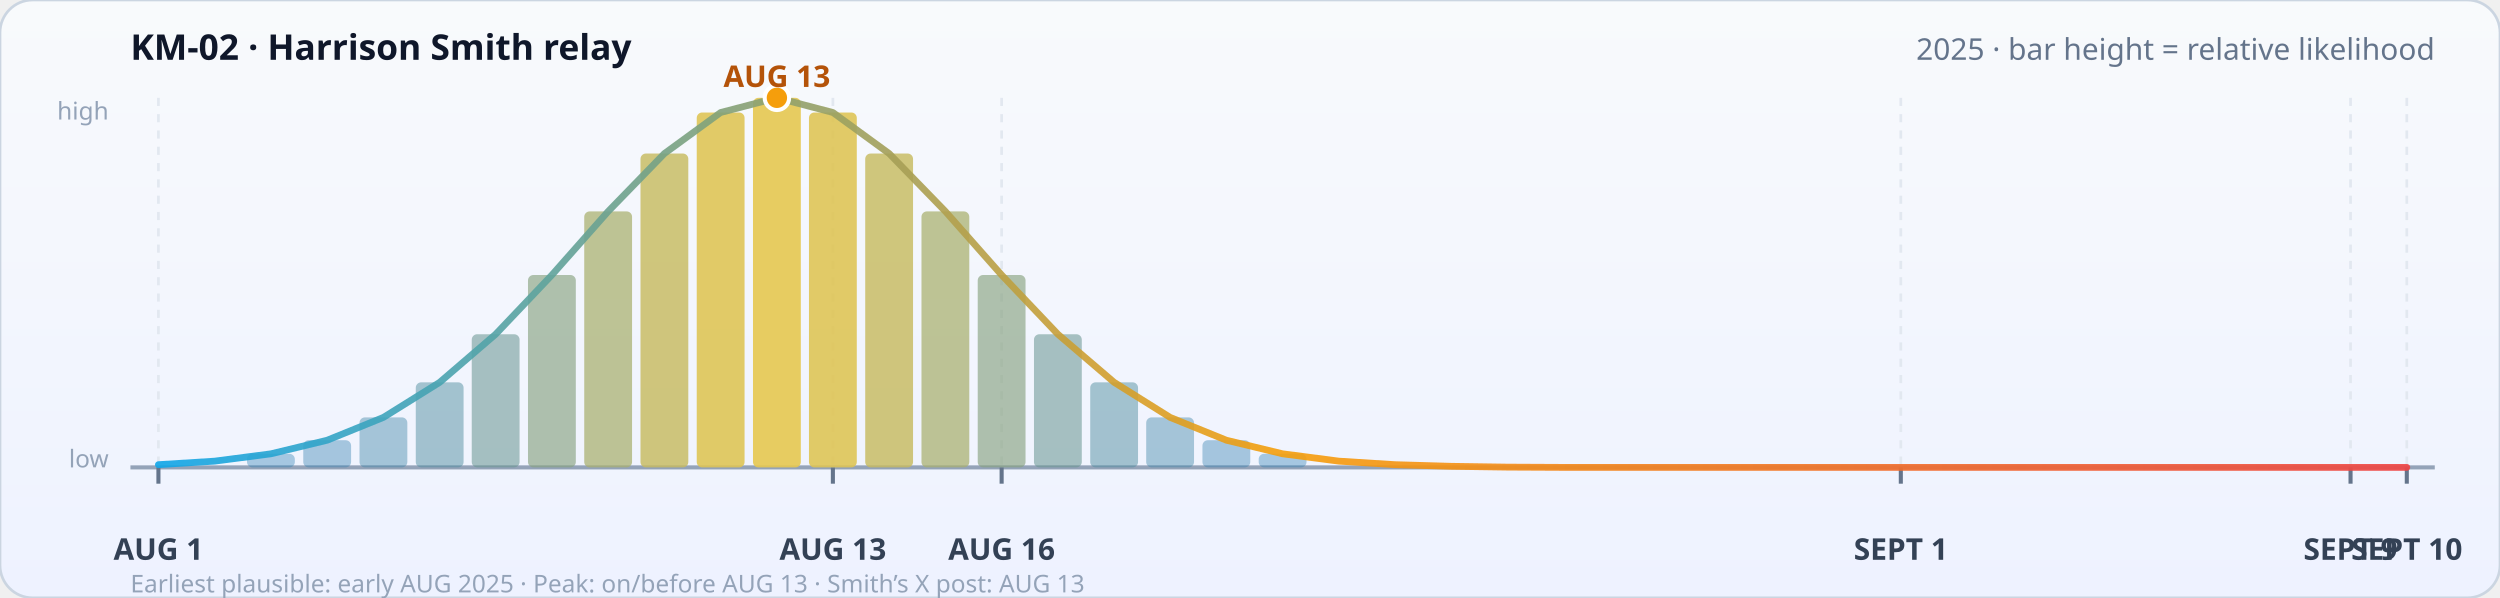
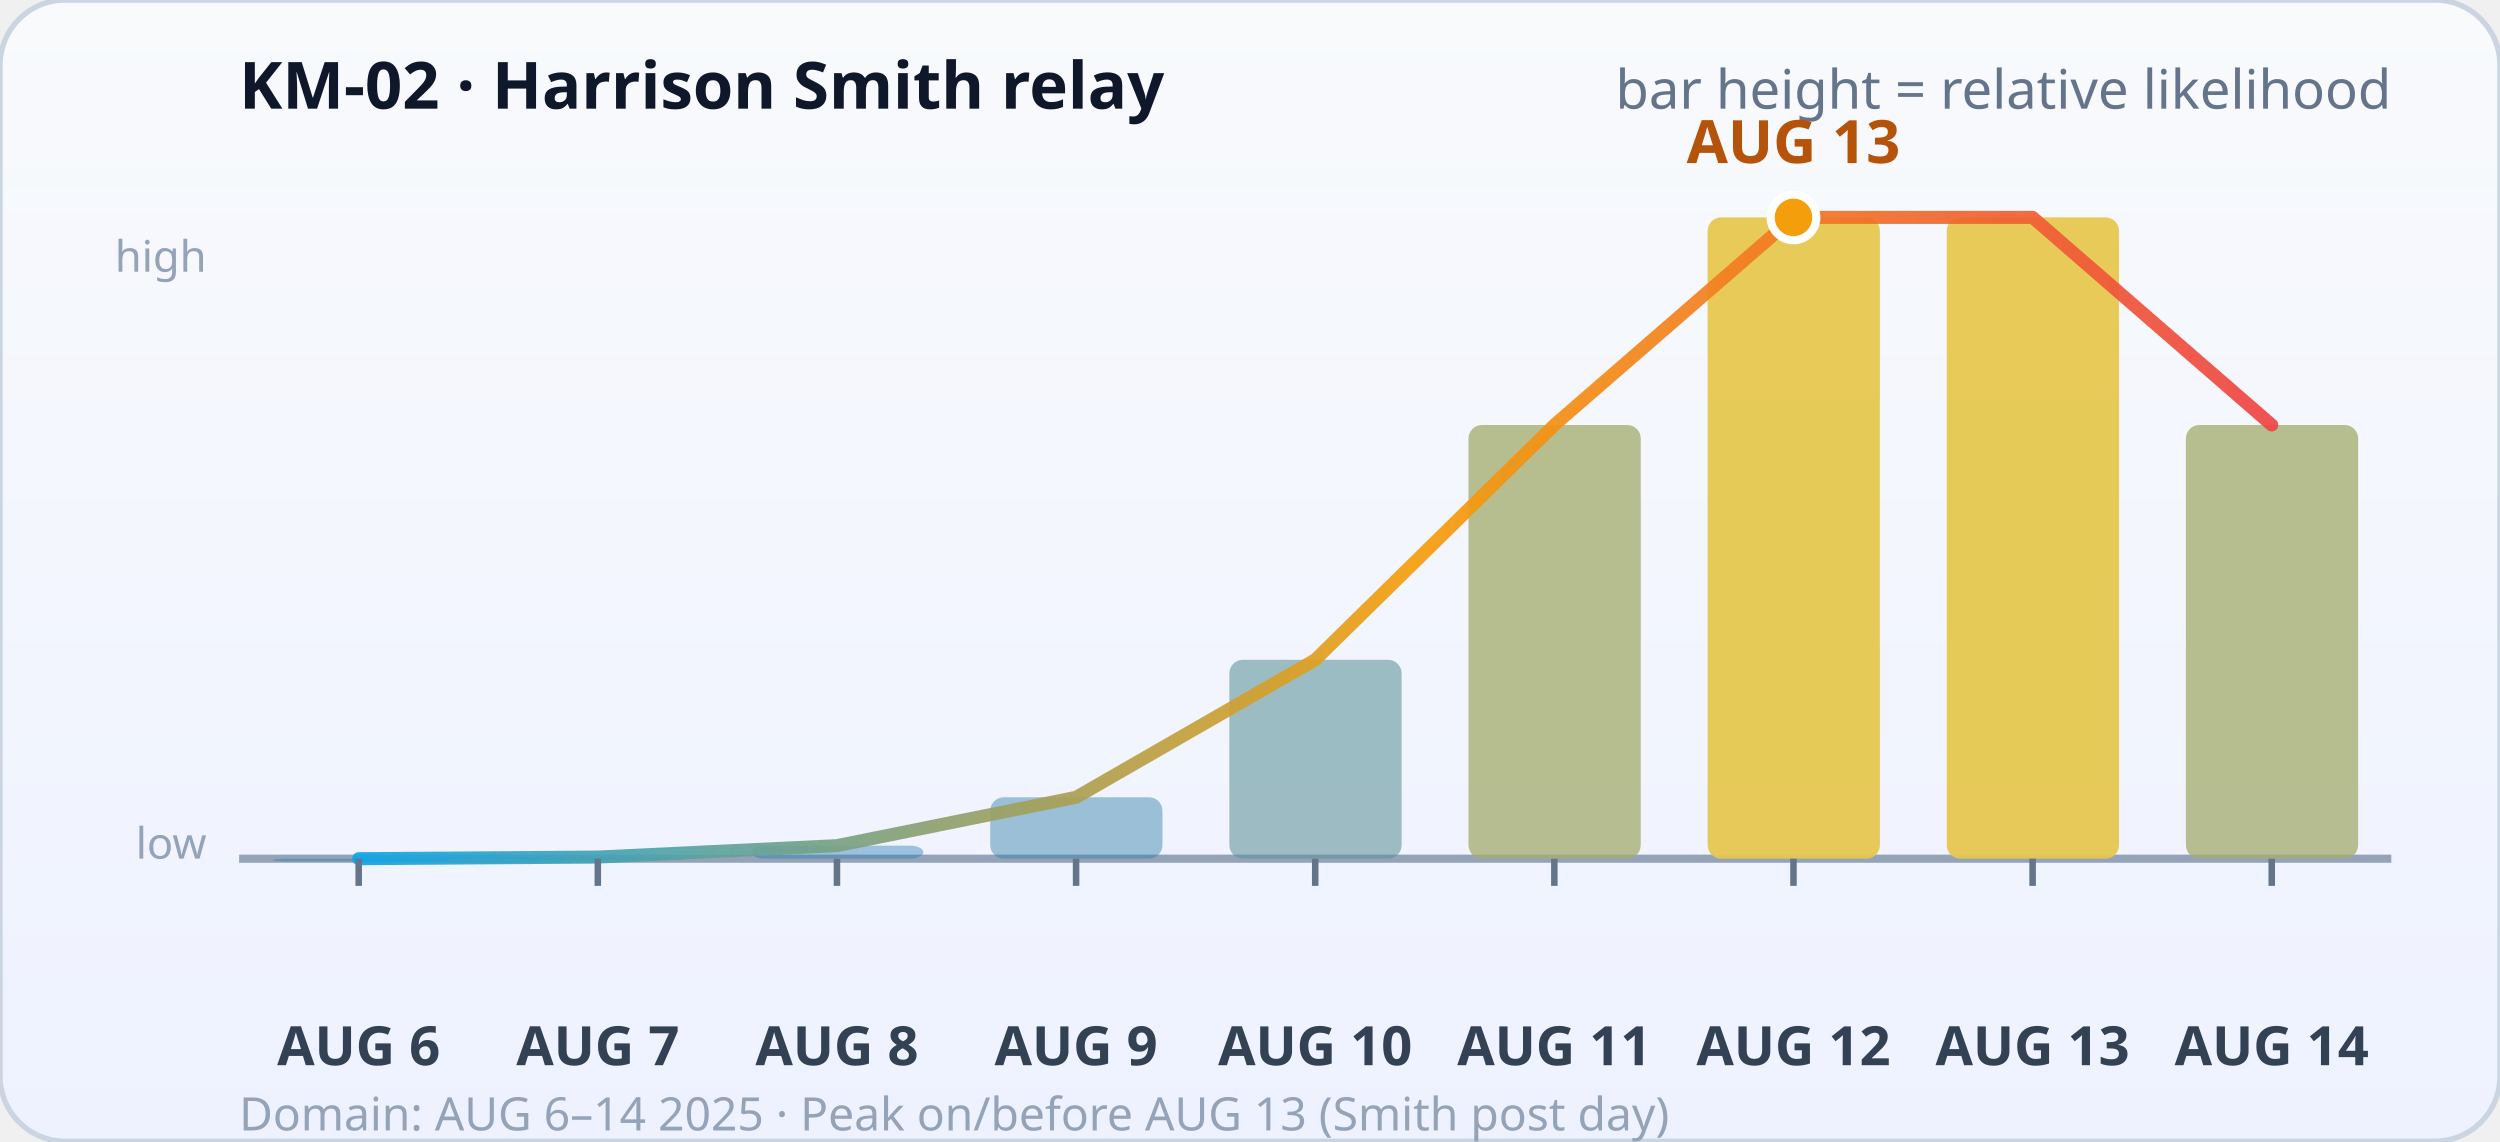
- <svg xmlns="http://www.w3.org/2000/svg" viewBox="0 0 920 220" width="100%" role="img" aria-label="KM-02 · Harrison Smith relay likelihood timeline">
+ <svg xmlns="http://www.w3.org/2000/svg" viewBox="0 0 460 210" width="460" height="210" role="img" aria-label="KM-02 · Harrison Smith relay likelihood timeline">
  <defs>
-     <linearGradient id="bg02" x1="0" y1="0" x2="0" y2="1">
+     <linearGradient id="bgKM02Harrison" x1="0" y1="0" x2="0" y2="1">
      <stop offset="0%" stop-color="#f8fafc" />
      <stop offset="100%" stop-color="#eef2ff" />
    </linearGradient>
-     <linearGradient id="curve02" x1="0" y1="0" x2="1" y2="0">
+     <linearGradient id="cvKM02Harrison" x1="0" y1="0" x2="1" y2="0">
      <stop offset="0%" stop-color="#0ea5e9" />
-       <stop offset="50%" stop-color="#f59e0b" />
+       <stop offset="55%" stop-color="#f59e0b" />
      <stop offset="100%" stop-color="#ef4444" />
    </linearGradient>
  </defs>
-   <rect width="920" height="220" rx="12" fill="url(#bg02)" stroke="#cbd5e1" stroke-width="1" />
-   <text x="48" y="22" font-family="system-ui,Segoe UI,sans-serif" font-size="13" font-weight="700" fill="#0f172a">KM-02 · Harrison Smith relay</text>
-   <text x="896" y="22" text-anchor="end" font-family="system-ui,Segoe UI,sans-serif" font-size="11" fill="#64748b">2025 · bar height = relative likelihood</text>
-   <line x1="48" y1="172" x2="896" y2="172" stroke="#94a3b8" stroke-width="1.5" />
-   <text x="40" y="44" text-anchor="end" font-family="system-ui,Segoe UI,sans-serif" font-size="9" fill="#94a3b8">high</text>
-   <text x="40" y="172" text-anchor="end" font-family="system-ui,Segoe UI,sans-serif" font-size="9" fill="#94a3b8">low</text>
-   <line x1="58.3" y1="172" x2="58.3" y2="178" stroke="#64748b" stroke-width="1.5" />
-   <text x="58.3" y="206" text-anchor="middle" font-family="system-ui,Segoe UI,sans-serif" font-size="11" font-weight="600" fill="#334155">AUG 1</text>
-   <line x1="58.3" y1="36" x2="58.3" y2="172" stroke="#e2e8f0" stroke-width="1" stroke-dasharray="3 3" />
-   <line x1="306.5" y1="172" x2="306.5" y2="178" stroke="#64748b" stroke-width="1.5" />
-   <text x="306.5" y="206" text-anchor="middle" font-family="system-ui,Segoe UI,sans-serif" font-size="11" font-weight="600" fill="#334155">AUG 13</text>
-   <line x1="306.5" y1="36" x2="306.5" y2="172" stroke="#e2e8f0" stroke-width="1" stroke-dasharray="3 3" />
-   <line x1="368.6" y1="172" x2="368.6" y2="178" stroke="#64748b" stroke-width="1.5" />
-   <text x="368.6" y="206" text-anchor="middle" font-family="system-ui,Segoe UI,sans-serif" font-size="11" font-weight="600" fill="#334155">AUG 16</text>
-   <line x1="368.6" y1="36" x2="368.6" y2="172" stroke="#e2e8f0" stroke-width="1" stroke-dasharray="3 3" />
-   <line x1="699.5" y1="172" x2="699.5" y2="178" stroke="#64748b" stroke-width="1.5" />
-   <text x="699.5" y="206" text-anchor="middle" font-family="system-ui,Segoe UI,sans-serif" font-size="11" font-weight="600" fill="#334155">SEPT 1</text>
-   <line x1="699.5" y1="36" x2="699.5" y2="172" stroke="#e2e8f0" stroke-width="1" stroke-dasharray="3 3" />
-   <line x1="865.0" y1="172" x2="865.0" y2="178" stroke="#64748b" stroke-width="1.5" />
-   <text x="865.0" y="206" text-anchor="middle" font-family="system-ui,Segoe UI,sans-serif" font-size="11" font-weight="600" fill="#334155">SEPT 9</text>
-   <line x1="865.0" y1="36" x2="865.0" y2="172" stroke="#e2e8f0" stroke-width="1" stroke-dasharray="3 3" />
-   <line x1="885.7" y1="172" x2="885.7" y2="178" stroke="#64748b" stroke-width="1.5" />
-   <text x="885.7" y="206" text-anchor="middle" font-family="system-ui,Segoe UI,sans-serif" font-size="11" font-weight="600" fill="#334155">SEPT 10</text>
-   <line x1="885.7" y1="36" x2="885.7" y2="172" stroke="#e2e8f0" stroke-width="1" stroke-dasharray="3 3" />
-   <rect x="90.9" y="167.0" width="17.6" height="5.0" rx="2" fill="rgb(37,122,176)" fill-opacity="0.37" />
-   <rect x="111.6" y="162.0" width="17.6" height="10.0" rx="2" fill="rgb(44,125,172)" fill-opacity="0.39" />
-   <rect x="132.3" y="153.6" width="17.6" height="18.4" rx="2" fill="rgb(57,130,166)" fill-opacity="0.42" />
-   <rect x="153.0" y="140.7" width="17.6" height="31.3" rx="2" fill="rgb(76,138,156)" fill-opacity="0.48" />
-   <rect x="173.6" y="123.0" width="17.6" height="49.0" rx="2" fill="rgb(102,148,143)" fill-opacity="0.55" />
-   <rect x="194.3" y="101.2" width="17.6" height="70.8" rx="2" fill="rgb(134,161,127)" fill-opacity="0.64" />
-   <rect x="215.0" y="77.8" width="17.6" height="94.2" rx="2" fill="rgb(168,175,110)" fill-opacity="0.73" />
-   <rect x="235.7" y="56.5" width="17.6" height="115.5" rx="2" fill="rgb(199,187,95)" fill-opacity="0.82" />
-   <rect x="256.4" y="41.4" width="17.6" height="130.6" rx="2" fill="rgb(222,196,83)" fill-opacity="0.88" />
-   <rect x="277.1" y="36.0" width="17.6" height="136.0" rx="2" fill="rgb(230,200,80)" fill-opacity="0.90" />
-   <rect x="297.7" y="41.4" width="17.6" height="130.6" rx="2" fill="rgb(222,196,83)" fill-opacity="0.88" />
-   <rect x="318.4" y="56.5" width="17.6" height="115.5" rx="2" fill="rgb(199,187,95)" fill-opacity="0.82" />
-   <rect x="339.1" y="77.8" width="17.6" height="94.2" rx="2" fill="rgb(168,175,110)" fill-opacity="0.73" />
-   <rect x="359.8" y="101.2" width="17.6" height="70.8" rx="2" fill="rgb(134,161,127)" fill-opacity="0.64" />
-   <rect x="380.5" y="123.0" width="17.6" height="49.0" rx="2" fill="rgb(102,148,143)" fill-opacity="0.55" />
-   <rect x="401.2" y="140.7" width="17.6" height="31.3" rx="2" fill="rgb(76,138,156)" fill-opacity="0.48" />
-   <rect x="421.8" y="153.6" width="17.6" height="18.4" rx="2" fill="rgb(57,130,166)" fill-opacity="0.42" />
-   <rect x="442.5" y="162.0" width="17.6" height="10.0" rx="2" fill="rgb(44,125,172)" fill-opacity="0.39" />
-   <rect x="463.2" y="167.0" width="17.6" height="5.0" rx="2" fill="rgb(37,122,176)" fill-opacity="0.37" />
-   <path d="M 58.3,171.0 L 79.0,169.7 L 99.7,167.0 L 120.4,162.0 L 141.1,153.6 L 161.8,140.7 L 182.4,123.0 L 203.1,101.2 L 223.8,77.8 L 244.5,56.5 L 265.2,41.4 L 285.9,36.0 L 306.5,41.4 L 327.2,56.5 L 347.9,77.8 L 368.6,101.2 L 389.3,123.0 L 410.0,140.7 L 430.6,153.6 L 451.3,162.0 L 472.0,167.0 L 492.7,169.7 L 513.4,171.0 L 534.0,171.6 L 554.7,171.9 L 575.4,172.0 L 596.1,172.0 L 616.8,172.0 L 637.5,172.0 L 658.1,172.0 L 678.8,172.0 L 699.5,172.0 L 720.2,172.0 L 740.9,172.0 L 761.6,172.0 L 782.2,172.0 L 802.9,172.0 L 823.6,172.0 L 844.3,172.0 L 865.0,172.0 L 885.7,172.0" fill="none" stroke="url(#curve02)" stroke-width="2.5" stroke-linecap="round" stroke-linejoin="round" opacity="0.9" />
-   <circle cx="285.9" cy="36.0" r="4.5" fill="#f59e0b" stroke="#fff" stroke-width="1.5" />
-   <text x="285.9" y="32.0" text-anchor="middle" font-family="system-ui,Segoe UI,sans-serif" font-size="11" font-weight="700" fill="#b45309">AUG 13</text>
-   <text x="48" y="218" font-family="system-ui,Segoe UI,sans-serif" font-size="9" fill="#94a3b8">Earliest plausible: early AUG 2025 · Peak: on/before AUG 13 · Smith’s X post: AUG 13</text>
+   <rect width="460" height="210" rx="12" fill="url(#bgKM02Harrison)" stroke="#cbd5e1" stroke-width="1" />
+   <text x="44" y="20" font-family="system-ui,Segoe UI,sans-serif" font-size="12" font-weight="700" fill="#0f172a">KM-02 · Harrison Smith relay</text>
+   <text x="440" y="20" text-anchor="end" font-family="system-ui,Segoe UI,sans-serif" font-size="10" fill="#64748b">bar height = relative likelihood</text>
+   <line x1="44" y1="158" x2="440" y2="158" stroke="#94a3b8" stroke-width="1.5" />
+   <text x="38" y="50" text-anchor="end" font-family="system-ui,Segoe UI,sans-serif" font-size="8" fill="#94a3b8">high</text>
+   <text x="38" y="158" text-anchor="end" font-family="system-ui,Segoe UI,sans-serif" font-size="8" fill="#94a3b8">low</text>
+   <rect x="50.2" y="158.0" width="31.7" height="0.5" rx="2.5" fill="rgb(30,120,179)" fill-opacity="0.40" />
+   <rect x="94.2" y="157.7" width="31.7" height="0.5" rx="2.5" fill="rgb(30,120,179)" fill-opacity="0.40" />
+   <rect x="138.2" y="155.6" width="31.7" height="2.4" rx="2.5" fill="rgb(34,121,177)" fill-opacity="0.41" />
+   <rect x="182.2" y="146.7" width="31.7" height="11.3" rx="2.5" fill="rgb(49,127,170)" fill-opacity="0.45" />
+   <rect x="226.2" y="121.4" width="31.7" height="36.6" rx="2.5" fill="rgb(91,144,149)" fill-opacity="0.57" />
+   <rect x="270.2" y="78.2" width="31.7" height="79.8" rx="2.5" fill="rgb(165,174,112)" fill-opacity="0.77" />
+   <rect x="314.2" y="40.0" width="31.7" height="118.0" rx="2.5" fill="rgb(230,200,80)" fill-opacity="0.95" />
+   <rect x="358.2" y="40.0" width="31.7" height="118.0" rx="2.5" fill="rgb(230,200,80)" fill-opacity="0.95" />
+   <rect x="402.2" y="78.2" width="31.7" height="79.8" rx="2.5" fill="rgb(165,174,112)" fill-opacity="0.77" />
+   <path d="M 66.0,158.0 L 110.0,157.7 L 154.0,155.6 L 198.0,146.7 L 242.0,121.4 L 286.0,78.2 L 330.0,40.0 L 374.0,40.0 L 418.0,78.2" fill="none" stroke="url(#cvKM02Harrison)" stroke-width="2.4" stroke-linecap="round" stroke-linejoin="round" opacity="0.92" />
+   <circle cx="330.0" cy="40.0" r="4.2" fill="#f59e0b" stroke="#fff" stroke-width="1.5" />
+   <text x="330.0" y="30.0" text-anchor="middle" font-family="system-ui,Segoe UI,sans-serif" font-size="11" font-weight="700" fill="#b45309">AUG 13</text>
+   <line x1="66.0" y1="158" x2="66.0" y2="163" stroke="#64748b" stroke-width="1.2" />
+   <text x="66.0" y="196" text-anchor="middle" font-family="system-ui,Segoe UI,sans-serif" font-size="10" font-weight="600" fill="#334155">AUG 6</text>
+   <line x1="110.0" y1="158" x2="110.0" y2="163" stroke="#64748b" stroke-width="1.2" />
+   <text x="110.0" y="196" text-anchor="middle" font-family="system-ui,Segoe UI,sans-serif" font-size="10" font-weight="600" fill="#334155">AUG 7</text>
+   <line x1="154.0" y1="158" x2="154.0" y2="163" stroke="#64748b" stroke-width="1.2" />
+   <text x="154.0" y="196" text-anchor="middle" font-family="system-ui,Segoe UI,sans-serif" font-size="10" font-weight="600" fill="#334155">AUG 8</text>
+   <line x1="198.0" y1="158" x2="198.0" y2="163" stroke="#64748b" stroke-width="1.2" />
+   <text x="198.0" y="196" text-anchor="middle" font-family="system-ui,Segoe UI,sans-serif" font-size="10" font-weight="600" fill="#334155">AUG 9</text>
+   <line x1="242.0" y1="158" x2="242.0" y2="163" stroke="#64748b" stroke-width="1.2" />
+   <text x="242.0" y="196" text-anchor="middle" font-family="system-ui,Segoe UI,sans-serif" font-size="10" font-weight="600" fill="#334155">AUG 10</text>
+   <line x1="286.0" y1="158" x2="286.0" y2="163" stroke="#64748b" stroke-width="1.2" />
+   <text x="286.0" y="196" text-anchor="middle" font-family="system-ui,Segoe UI,sans-serif" font-size="10" font-weight="600" fill="#334155">AUG 11</text>
+   <line x1="330.0" y1="158" x2="330.0" y2="163" stroke="#64748b" stroke-width="1.2" />
+   <text x="330.0" y="196" text-anchor="middle" font-family="system-ui,Segoe UI,sans-serif" font-size="10" font-weight="600" fill="#334155">AUG 12</text>
+   <line x1="374.0" y1="158" x2="374.0" y2="163" stroke="#64748b" stroke-width="1.2" />
+   <text x="374.0" y="196" text-anchor="middle" font-family="system-ui,Segoe UI,sans-serif" font-size="10" font-weight="600" fill="#334155">AUG 13</text>
+   <line x1="418.0" y1="158" x2="418.0" y2="163" stroke="#64748b" stroke-width="1.2" />
+   <text x="418.0" y="196" text-anchor="middle" font-family="system-ui,Segoe UI,sans-serif" font-size="10" font-weight="600" fill="#334155">AUG 14</text>
+   <text x="44" y="208" font-family="system-ui,Segoe UI,sans-serif" font-size="8.5" fill="#94a3b8">Domain: AUG 6–14 2025 · Peak on/before AUG 13 (Smith post day)</text>
</svg>
